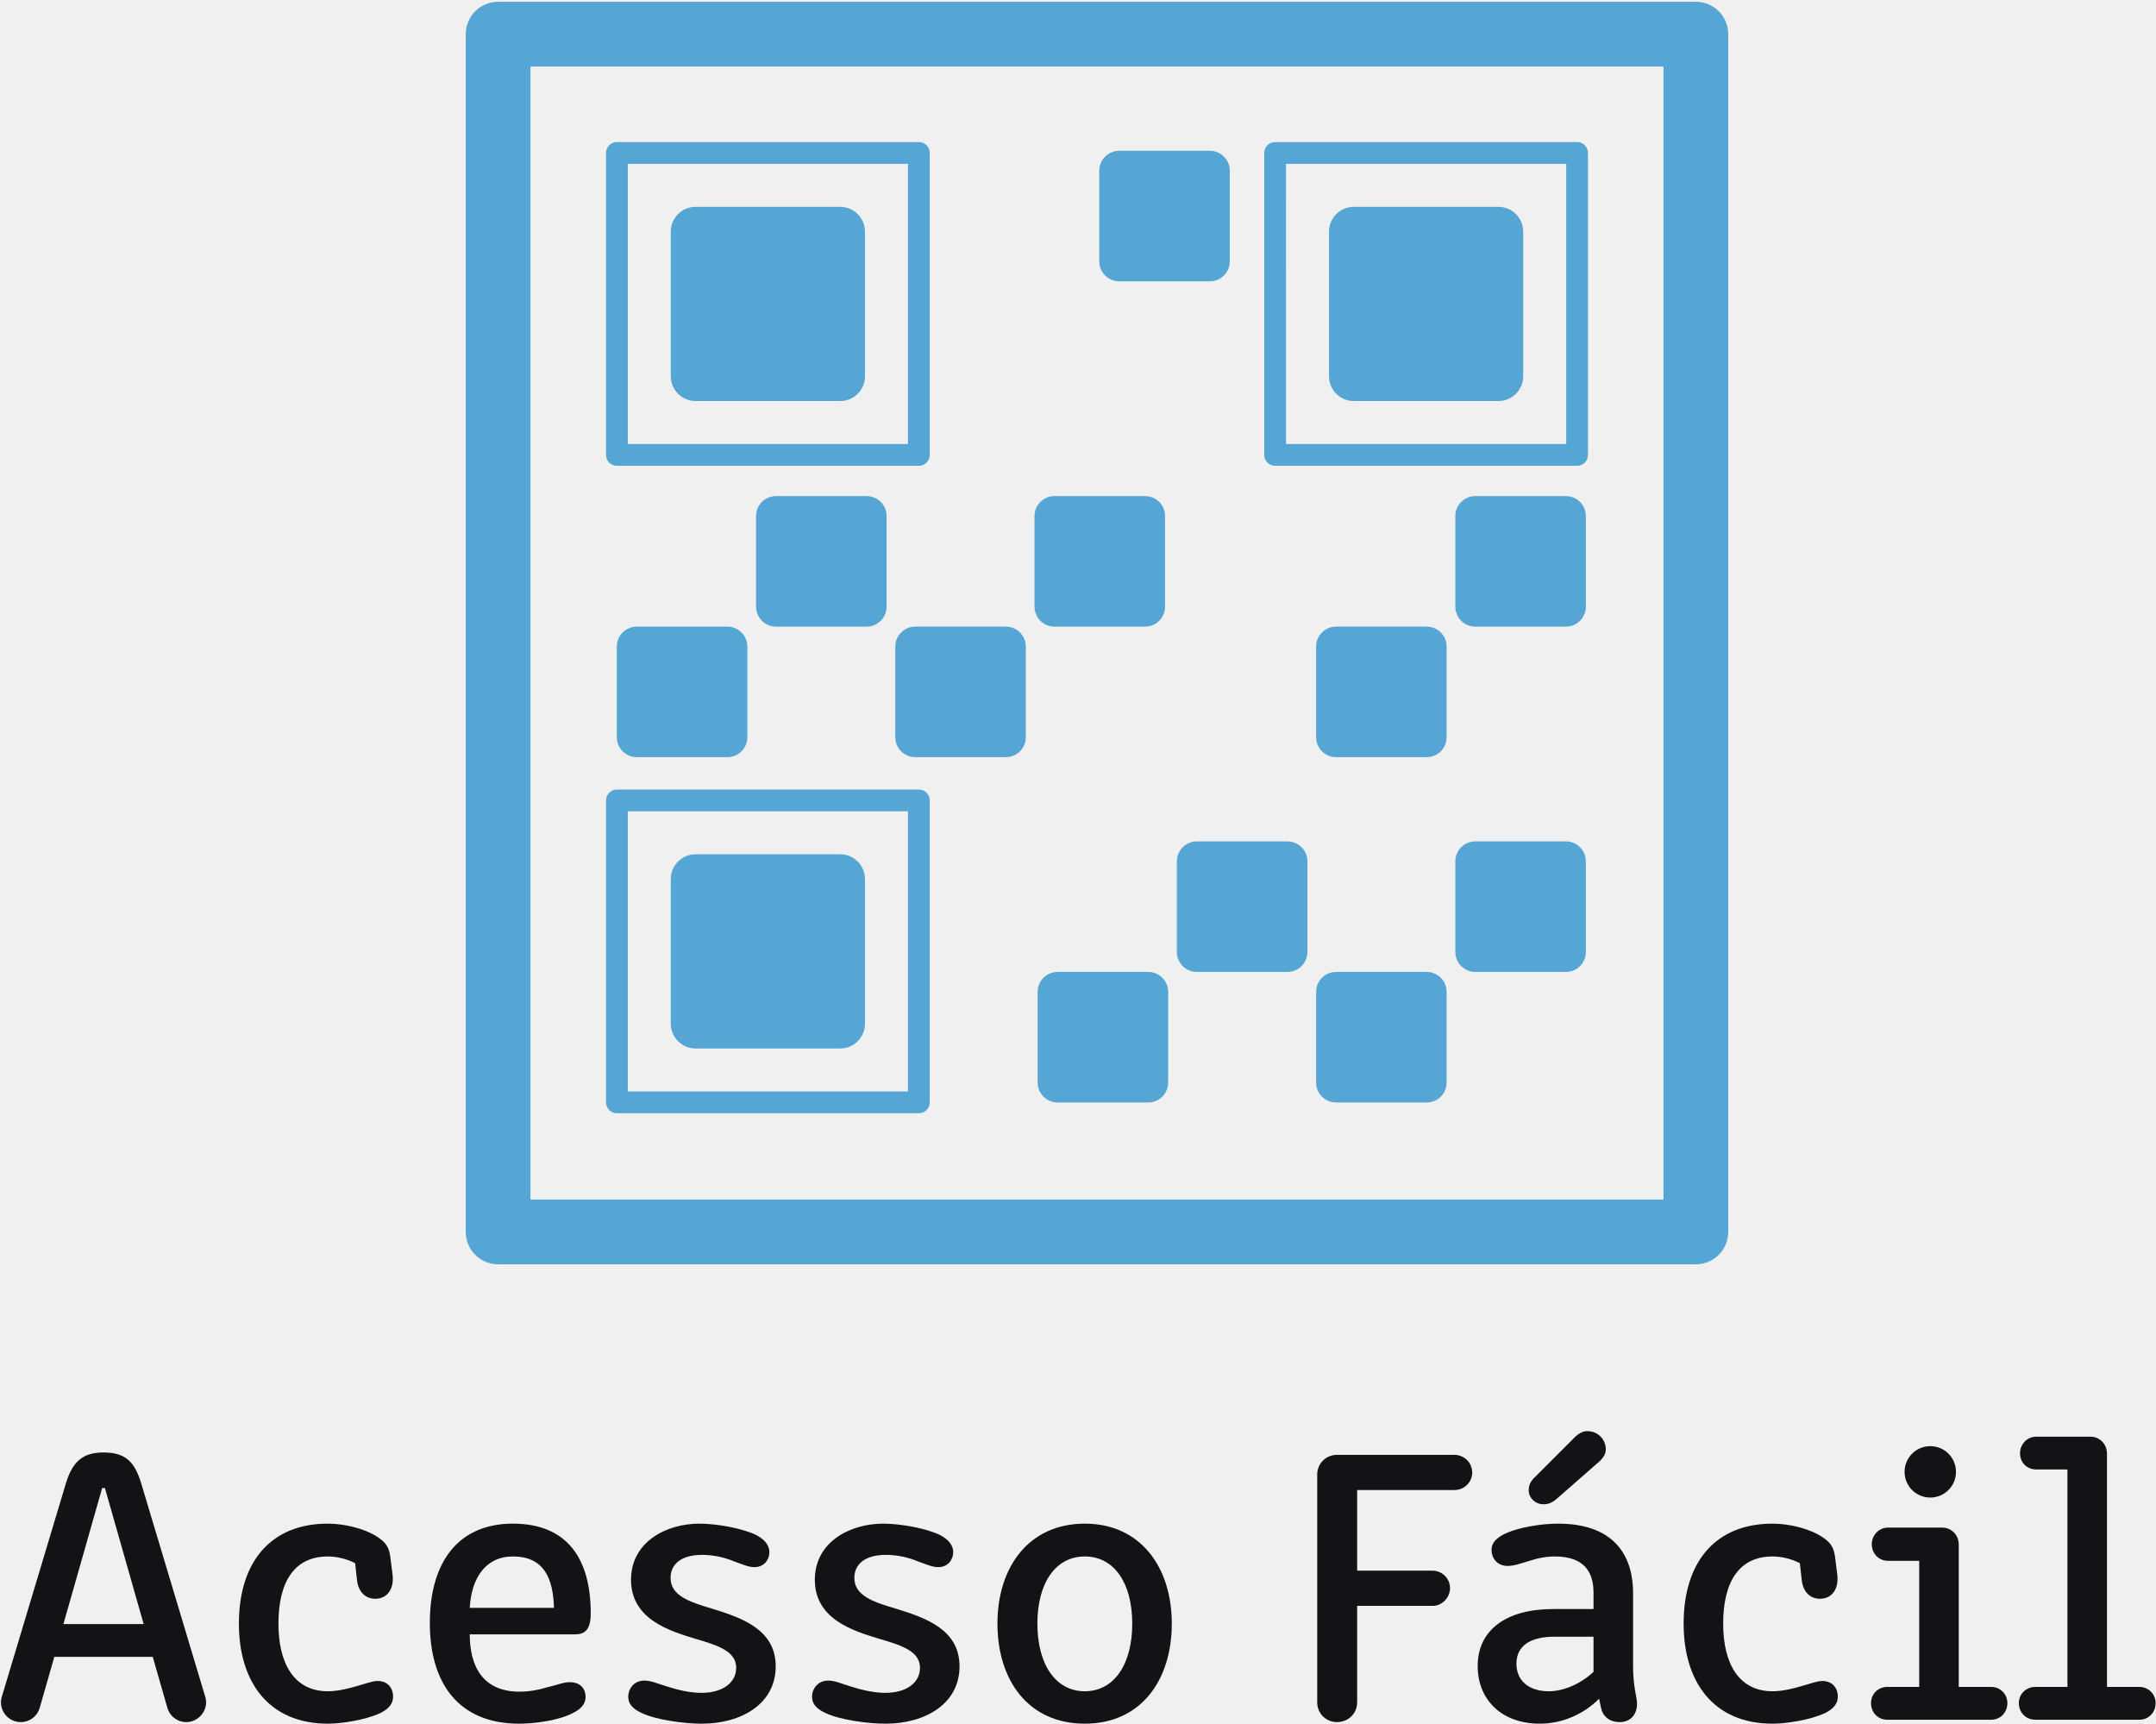
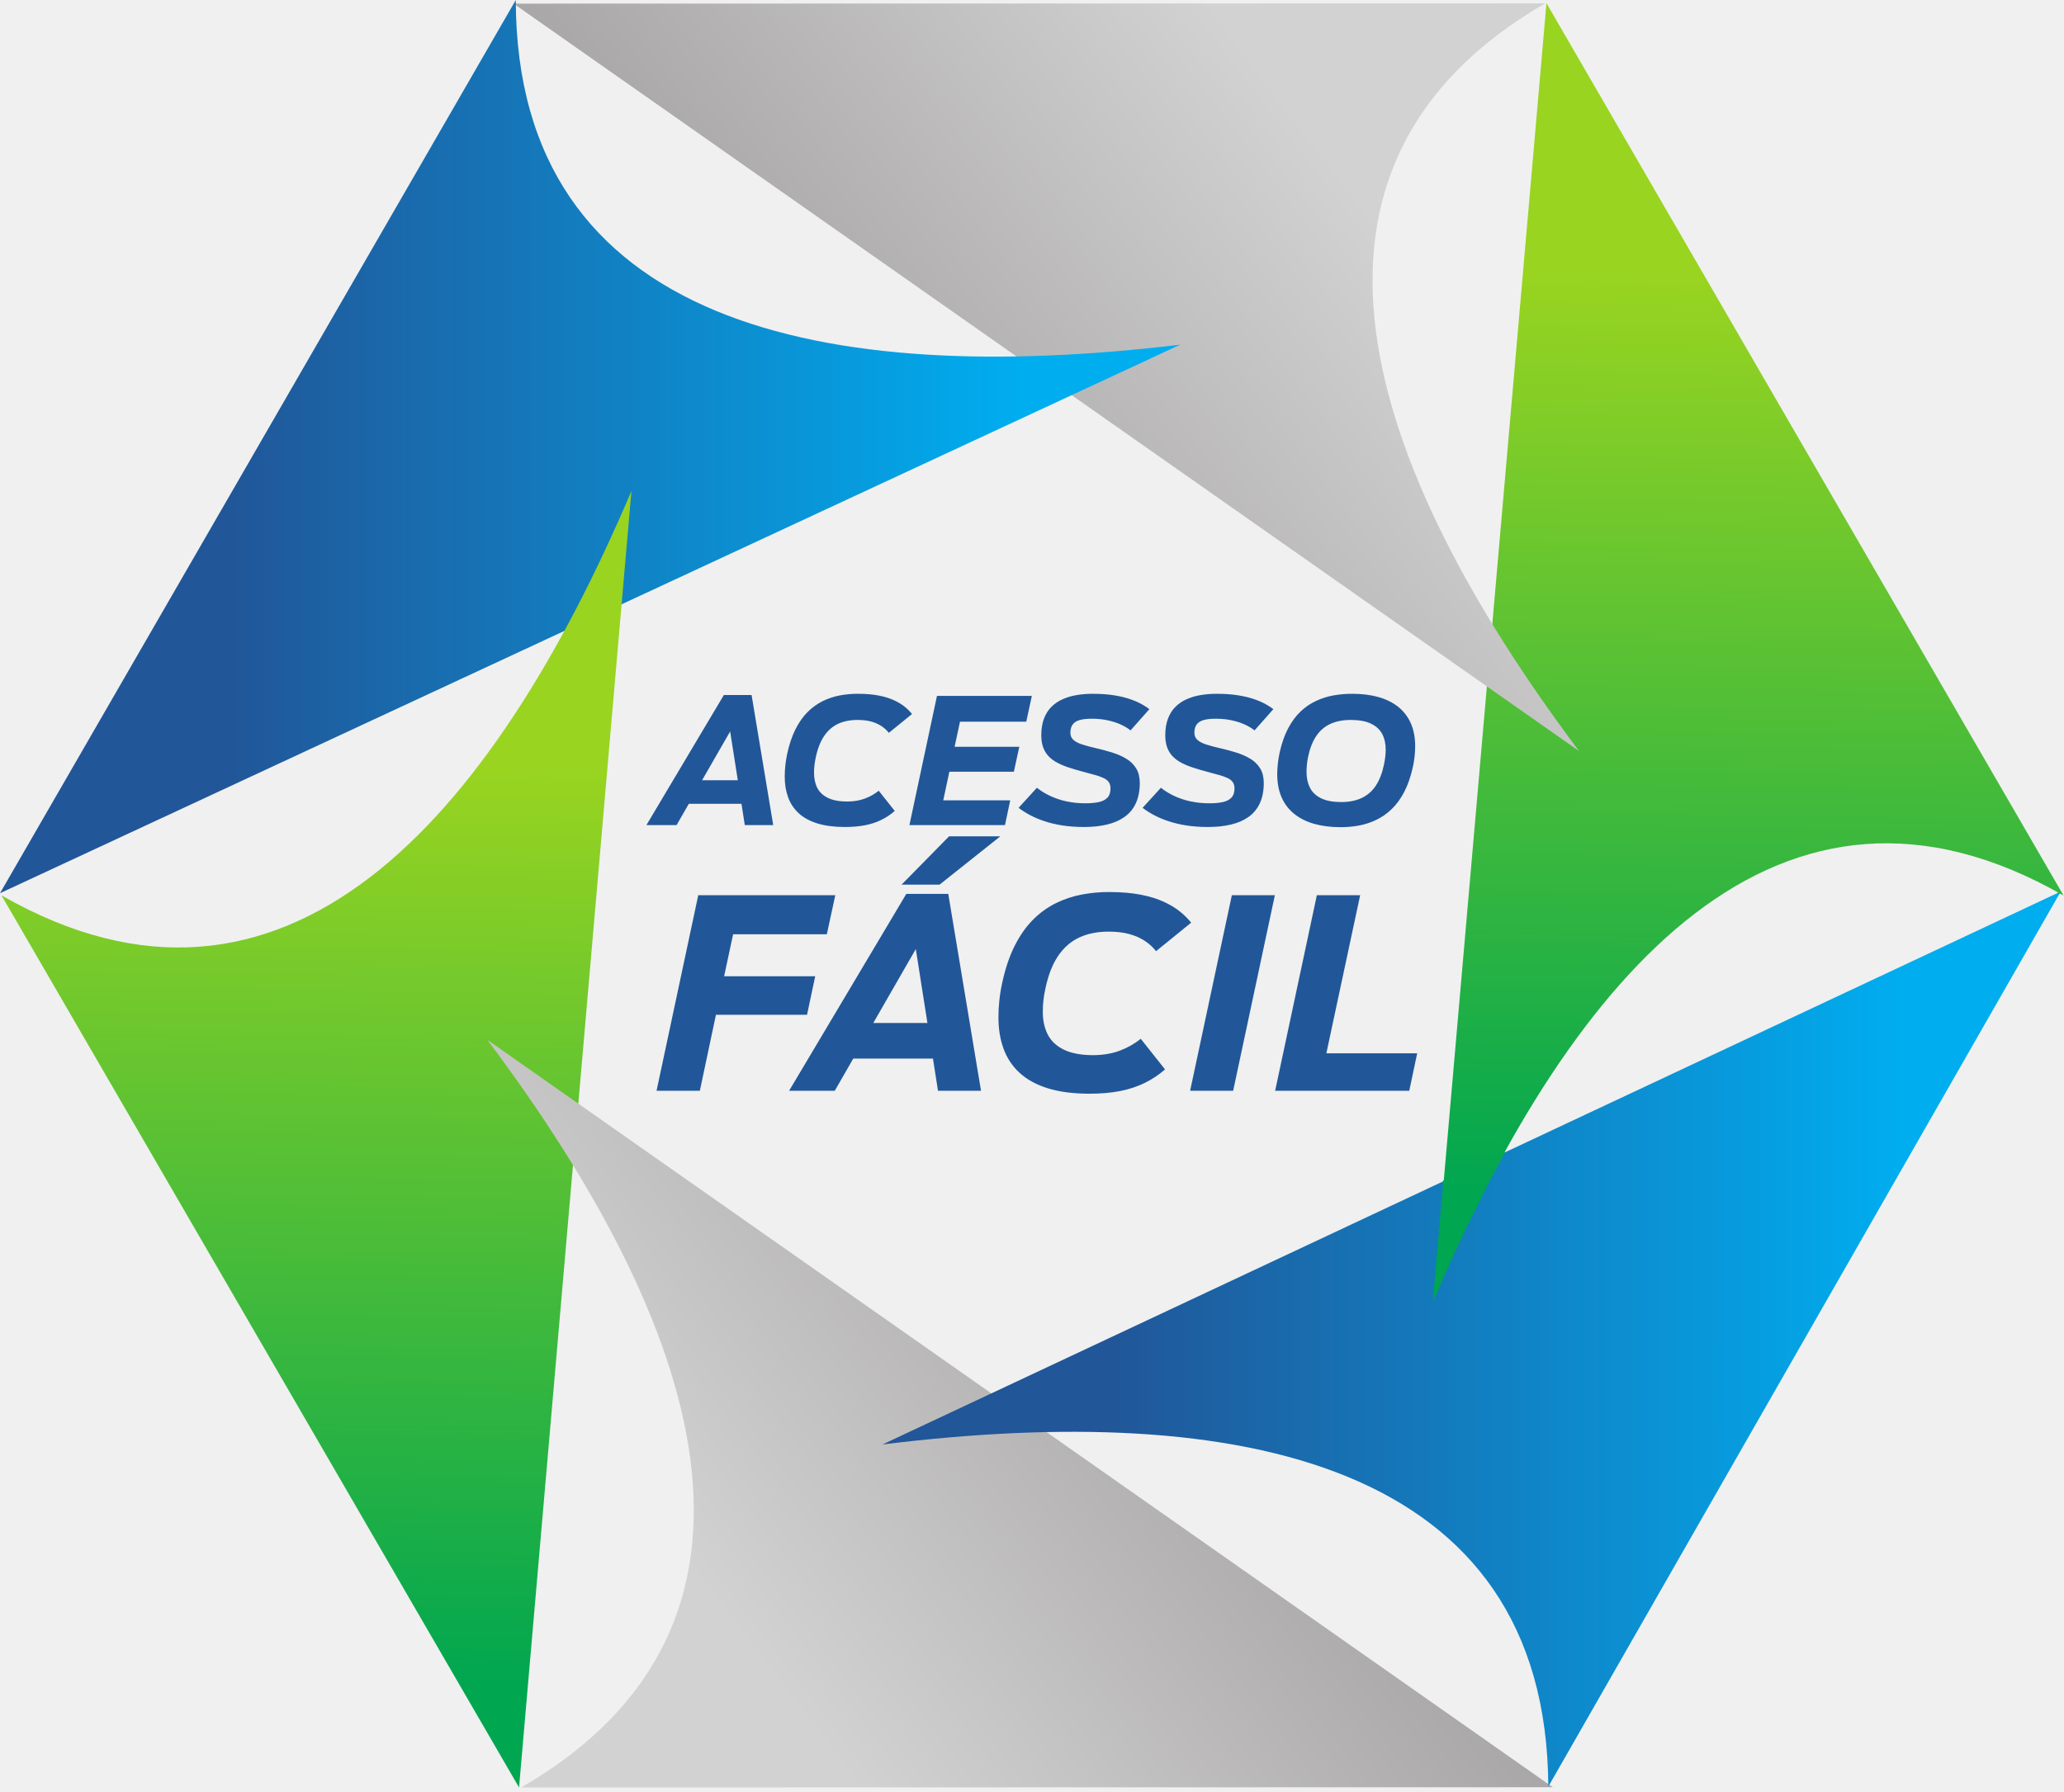
- <svg xmlns="http://www.w3.org/2000/svg" width="953" height="762" viewBox="0 0 953 762" fill="none">
-   <path d="M234.485 530.222H735.307V29.404H234.485V530.222ZM749.6 558.837H220.181C212.277 558.837 205.871 552.43 205.871 544.525V15.102C205.871 7.197 212.277 0.789 220.181 0.789H749.6C757.507 0.789 763.92 7.197 763.92 15.102V544.525C763.92 552.43 757.507 558.837 749.6 558.837Z" fill="#55A6D4" />
-   <path d="M277.496 196.264H401.347V72.416H277.496V196.264ZM406.16 205.884H272.684C270.032 205.886 267.88 203.738 267.877 201.086V201.077V67.604C267.873 64.95 270.021 62.798 272.673 62.796H272.684H406.16C408.813 62.793 410.96 64.941 410.96 67.593V67.604V201.077C410.96 203.729 408.813 205.881 406.173 205.884H406.16Z" fill="#55A6D4" />
-   <path d="M307.493 91.416H371.36C377.427 91.416 382.347 96.338 382.347 102.408V166.278C382.347 172.348 377.427 177.27 371.36 177.27H307.493C301.413 177.27 296.496 172.348 296.496 166.278V102.408C296.496 96.338 301.413 91.416 307.493 91.416Z" fill="#55A6D4" />
-   <path d="M568.453 196.264H692.293V72.416H568.44L568.453 196.264ZM697.106 205.884H563.627C560.973 205.886 558.827 203.738 558.827 201.086V201.077V67.604C558.827 64.95 560.973 62.798 563.627 62.796H697.106C699.76 62.793 701.92 64.941 701.92 67.593V67.604V201.077C701.92 203.729 699.773 205.881 697.12 205.884H697.106Z" fill="#55A6D4" />
-   <path d="M598.44 91.416H662.306C668.373 91.416 673.293 96.338 673.293 102.408V166.278C673.293 172.348 668.373 177.27 662.306 177.27H598.44C592.36 177.27 587.44 172.348 587.44 166.278V102.408C587.44 96.338 592.36 91.416 598.44 91.416Z" fill="#55A6D4" />
-   <path d="M277.496 482.449H401.347V358.591H277.496V482.449ZM406.16 492.059H272.684C270.032 492.061 267.88 489.915 267.877 487.263V487.252V353.789C267.875 351.132 270.027 348.975 272.684 348.972H406.16C408.813 348.975 410.96 351.132 410.96 353.789V487.257C410.96 489.909 408.813 492.059 406.16 492.059Z" fill="#55A6D4" />
-   <path d="M307.493 377.591H371.36C377.427 377.591 382.347 382.514 382.347 388.584V452.452C382.347 458.523 377.427 463.444 371.36 463.444H307.493C301.413 463.444 296.496 458.523 296.496 452.452V388.584C296.496 382.514 301.413 377.591 307.493 377.591Z" fill="#55A6D4" />
-   <path d="M281.465 276.972H321.52C326.387 276.972 330.347 280.92 330.347 285.792V325.848C330.347 330.72 326.387 334.669 321.52 334.669H281.465C276.593 334.669 272.644 330.72 272.644 325.848V285.792C272.644 280.92 276.593 276.972 281.465 276.972Z" fill="#55A6D4" />
-   <path d="M343.013 219.273H383.067C387.947 219.273 391.893 223.223 391.893 228.093V268.149C391.893 273.021 387.947 276.971 383.067 276.971H343.013C338.133 276.971 334.187 273.021 334.187 268.149V228.093C334.187 223.223 338.133 219.273 343.013 219.273Z" fill="#55A6D4" />
-   <path d="M444.613 334.664H404.56C399.68 334.664 395.733 330.715 395.733 325.843V285.787C395.733 280.916 399.68 276.967 404.56 276.967H444.613C449.48 276.967 453.427 280.916 453.427 285.787V325.843C453.427 330.715 449.48 334.664 444.613 334.664Z" fill="#55A6D4" />
-   <path d="M506.147 276.972H466.093C461.227 276.972 457.28 273.021 457.28 268.149V228.093C457.28 223.222 461.227 219.273 466.093 219.273H506.147C511.027 219.273 514.973 223.222 514.973 228.093V268.149C514.973 273.021 511.027 276.972 506.147 276.972Z" fill="#55A6D4" />
-   <path d="M534.773 124.339H494.72C489.84 124.339 485.893 120.39 485.893 115.518V75.462C485.893 70.59 489.84 66.64 494.72 66.64H534.773C539.64 66.64 543.587 70.59 543.587 75.462V115.518C543.587 120.39 539.64 124.339 534.773 124.339Z" fill="#55A6D4" />
-   <path d="M467.48 429.598H507.547C512.413 429.598 516.36 433.548 516.36 438.42V478.476C516.36 483.346 512.413 487.297 507.547 487.297H467.48C462.613 487.297 458.667 483.346 458.667 478.476V438.42C458.667 433.548 462.613 429.598 467.48 429.598Z" fill="#55A6D4" />
-   <path d="M529.027 371.9H569.08C573.96 371.9 577.907 375.849 577.907 380.721V420.777C577.907 425.649 573.96 429.599 569.08 429.599H529.027C524.16 429.599 520.2 425.649 520.2 420.777V380.721C520.2 375.849 524.16 371.9 529.027 371.9Z" fill="#55A6D4" />
-   <path d="M630.627 487.297H590.573C585.693 487.297 581.746 483.346 581.746 478.476V438.42C581.746 433.548 585.693 429.598 590.573 429.598H630.627C635.493 429.598 639.44 433.548 639.44 438.42V478.476C639.44 483.346 635.493 487.297 630.627 487.297Z" fill="#55A6D4" />
-   <path d="M692.173 429.599H652.12C647.24 429.599 643.293 425.649 643.293 420.777V380.721C643.293 375.849 647.24 371.9 652.12 371.9H692.173C697.04 371.9 700.987 375.849 700.987 380.721V420.777C700.987 425.649 697.04 429.599 692.173 429.599Z" fill="#55A6D4" />
-   <path d="M630.627 334.664H590.573C585.693 334.664 581.746 330.715 581.746 325.843V285.787C581.746 280.916 585.693 276.967 590.573 276.967H630.627C635.493 276.967 639.44 280.916 639.44 285.787V325.843C639.44 330.715 635.493 334.664 630.627 334.664Z" fill="#55A6D4" />
-   <path d="M692.173 276.972H652.12C647.24 276.972 643.293 273.021 643.293 268.149V228.093C643.293 223.222 647.24 219.273 652.12 219.273H692.173C697.04 219.273 700.987 223.222 700.987 228.093V268.149C700.987 273.021 697.04 276.972 692.173 276.972Z" fill="#55A6D4" />
-   <path d="M28.029 717.844H63.5L46.38 657.733H45.156L28.029 717.844ZM29.083 655.809C32.047 645.849 36.765 642.007 45.677 642.007C55.291 642.007 59.484 645.849 62.457 655.809L90.411 748.947C90.937 750.521 91.112 751.569 91.112 752.443C91.112 757.161 87.096 761.179 82.377 761.179C78.36 761.179 75.035 758.556 73.987 754.891L67.523 732.347H24.012L17.548 754.891C16.496 758.556 13.18 761.179 9.159 761.179C4.269 761.179 0.423 757.161 0.423 752.443C0.423 751.569 0.597 750.521 1.119 748.947L29.083 655.809Z" fill="#131315" />
-   <path d="M156.975 690.933C153.309 689.012 148.765 687.964 144.919 687.964C129.888 687.964 123.079 699.495 123.079 717.668C123.079 735.141 129.888 747.548 144.919 747.548C149.292 747.548 154.181 746.324 157.676 745.276C160.996 744.403 164.493 743.004 166.94 743.004C171.659 743.004 173.755 746.5 173.755 749.82C173.755 753.491 171.308 755.587 168.159 757.161C161.519 760.305 150.685 761.876 144.919 761.876C118.881 761.876 105.601 743.531 105.601 717.668C105.601 690.06 119.935 673.461 144.919 673.461C152.085 673.461 161.167 675.557 166.94 679.399C171.132 682.197 172.18 684.469 172.702 689.535L173.58 696.525C174.101 702.639 170.956 706.661 165.885 706.661C161.519 706.661 158.551 703.687 157.852 698.797L156.975 690.933Z" fill="#131315" />
-   <path d="M244.863 710.677C244.511 697.397 240.32 687.964 226.688 687.964C214.632 687.964 208.339 697.573 207.641 710.677H244.863ZM229.663 747.724C234.207 747.724 238.573 746.851 242.416 745.627C245.911 744.931 248.88 743.531 251.853 743.531C256.743 743.531 258.844 746.675 258.844 749.996C258.844 753.491 256.396 755.587 253.248 757.161C246.959 760.481 236.303 761.876 229.487 761.876C202.576 761.876 189.995 743.883 189.995 717.317C189.995 690.231 202.752 673.461 226.688 673.461C250.8 673.461 261.116 689.012 261.116 713.124C261.116 720.813 258.143 722.388 254.125 722.388H207.641C207.641 736.54 213.408 747.724 229.663 747.724Z" fill="#131315" />
-   <path d="M296.401 697.397C296.401 705.261 304.613 708.059 314.747 711.028C327.68 715.047 342.88 720.115 342.88 736.54C342.88 753.14 327.68 761.876 310.2 761.876C302.693 761.876 290.283 760.305 283.644 757.161C279.445 755.236 277.701 752.964 277.701 749.996C277.701 746.5 280.149 742.829 284.868 742.829C287.836 742.829 290.805 744.227 294.305 745.276C299.2 746.851 304.787 748.249 310.027 748.249C319.987 748.249 325.413 743.355 325.413 737.236C325.413 730.075 318.067 727.452 307.24 724.308C296.401 720.989 278.925 715.924 278.925 698.271C278.925 681.671 294.305 673.461 309.16 673.461C316.84 673.461 328.373 675.557 334.32 678.527C337.64 680.272 340.08 682.72 340.08 686.039C340.08 689.183 337.987 692.679 333.44 692.679C330.653 692.679 327.853 691.284 324.707 690.231C320.16 688.311 315.267 687.263 310.373 687.263C300.6 687.263 296.401 691.807 296.401 697.397Z" fill="#131315" />
-   <path d="M377.64 697.397C377.64 705.261 385.853 708.059 395.987 711.028C408.92 715.047 424.133 720.115 424.133 736.54C424.133 753.14 408.92 761.876 391.44 761.876C383.933 761.876 371.52 760.305 364.893 757.161C360.693 755.236 358.947 752.964 358.947 749.996C358.947 746.5 361.4 742.829 366.107 742.829C369.08 742.829 372.053 744.227 375.547 745.276C380.44 746.851 386.04 748.249 391.28 748.249C401.24 748.249 406.653 743.355 406.653 737.236C406.653 730.075 399.32 727.452 388.48 724.308C377.64 720.989 360.173 715.924 360.173 698.271C360.173 681.671 375.547 673.461 390.4 673.461C398.08 673.461 409.627 675.557 415.56 678.527C418.88 680.272 421.333 682.72 421.333 686.039C421.333 689.183 419.24 692.679 414.693 692.679C411.893 692.679 409.093 691.284 405.96 690.231C401.413 688.311 396.52 687.263 391.627 687.263C381.84 687.263 377.64 691.807 377.64 697.397Z" fill="#131315" />
-   <path d="M500.48 717.668C500.48 699.669 492.44 687.964 479.507 687.964C466.587 687.964 458.547 699.669 458.547 717.668C458.547 735.668 466.587 747.548 479.507 747.548C492.44 747.548 500.48 735.668 500.48 717.668ZM479.507 673.461C503.973 673.461 517.96 692.503 517.96 717.668C517.96 742.659 504.32 761.876 479.507 761.876C454.52 761.876 440.893 742.659 440.893 717.668C440.893 692.503 454.867 673.461 479.507 673.461Z" fill="#131315" />
-   <path d="M582.24 651.792C582.24 646.896 586.08 643.056 590.973 643.056H642.867C647.24 643.056 650.747 646.552 650.747 650.919C650.747 655.112 647.24 658.608 642.867 658.608H599.893V694.253H633.267C637.467 694.253 640.947 697.749 640.947 701.943C640.947 706.133 637.467 709.805 633.267 709.805H599.893V752.443C599.893 757.332 596.04 761.179 590.973 761.179C586.08 761.179 582.24 757.332 582.24 752.443V651.792Z" fill="#131315" />
-   <path d="M675.72 658.781C675.72 656.857 676.24 654.936 678.52 652.839L695.987 635.368C697.733 633.617 699.653 632.569 701.573 632.569C706.653 632.569 709.8 636.587 709.8 640.609C709.8 642.88 708.4 644.801 706.293 646.552L687.947 662.624C685.68 664.545 683.933 664.896 682.187 664.896C678.52 664.896 675.72 661.927 675.72 658.781ZM704.373 723.436H687.08C676.24 723.436 670.293 727.628 670.293 735.316C670.293 742.829 675.72 747.548 684.627 747.548C690.4 747.548 697.907 744.931 704.373 738.988V723.436ZM704.373 704.039C704.373 695.125 700.533 687.964 687.253 687.964C683.573 687.964 679.733 688.663 675.547 690.06C672.573 690.933 669.253 692.157 666.453 692.157C661.733 692.157 659.293 688.663 659.293 684.991C659.293 682.197 661.04 680.101 664.707 678.175C671 675.031 681.48 673.461 688.653 673.461C715.387 673.461 721.853 689.711 721.853 704.039V736.189C721.853 746.149 723.6 749.82 723.6 753.14C723.6 757.332 721.147 761.179 715.907 761.179C711.013 761.179 708.573 758.209 707.867 755.587L706.827 750.868C700.533 757.161 691.267 761.876 680.613 761.876C663.84 761.876 653.173 751.393 653.173 736.364C653.173 720.461 665.76 711.204 686.56 711.204H704.373V704.039Z" fill="#131315" />
-   <path d="M795.573 690.933C791.907 689.012 787.373 687.964 783.52 687.964C768.493 687.964 761.68 699.495 761.68 717.668C761.68 735.141 768.493 747.548 783.52 747.548C787.893 747.548 792.787 746.324 796.28 745.276C799.6 744.403 803.093 743.004 805.533 743.004C810.253 743.004 812.36 746.5 812.36 749.82C812.36 753.491 809.907 755.587 806.76 757.161C800.12 760.305 789.293 761.876 783.52 761.876C757.48 761.876 744.2 743.531 744.2 717.668C744.2 690.06 758.533 673.461 783.52 673.461C790.68 673.461 799.773 675.557 805.533 679.399C809.733 682.197 810.787 684.469 811.307 689.535L812.173 696.525C812.707 702.639 809.56 706.661 804.493 706.661C800.12 706.661 797.147 703.687 796.453 698.797L795.573 690.933Z" fill="#131315" />
-   <path d="M841.867 650.568C841.867 644.279 846.947 639.21 853.227 639.21C859.52 639.21 864.587 644.279 864.587 650.568C864.587 656.858 859.52 661.927 853.227 661.927C846.947 661.927 841.867 656.858 841.867 650.568ZM834.187 745.627H848.333V689.887H834.533C830.52 689.887 827.373 686.742 827.373 682.544C827.373 678.527 830.52 675.207 834.533 675.207H858.48C862.667 675.207 865.813 678.527 865.813 682.72V745.627H880.147C884.16 745.627 887.307 748.772 887.307 752.794C887.307 756.987 884.16 760.131 880.147 760.131H834.187C830.173 760.131 827.027 756.987 827.027 752.794C827.027 748.772 830.173 745.627 834.187 745.627Z" fill="#131315" />
-   <path d="M899.707 745.627H913.853V649.52H900.053C896.04 649.52 892.893 646.552 892.893 642.354C892.893 638.336 896.04 635.016 900.053 635.016H924C928.187 635.016 931.333 638.336 931.333 642.53V745.627H945.667C949.68 745.627 952.827 748.772 952.827 752.794C952.827 756.987 949.68 760.131 945.667 760.131H899.707C895.507 760.131 892.373 756.987 892.373 752.794C892.373 748.772 895.507 745.627 899.707 745.627Z" fill="#131315" />
+ <svg xmlns="http://www.w3.org/2000/svg" width="334" height="290" viewBox="0 0 334 290" fill="none">
+   <g clip-path="url(#clip0)">
+     <path d="M333.929 144.948L250.251 0.509L231.955 210.332C254.631 157.089 288.187 118.736 333.929 144.948Z" fill="url(#paint0_linear)" />
+     <path d="M250.03 0.546L83.103 0.585L255.515 121.556C220.803 75.252 204.426 26.996 250.03 0.546Z" fill="url(#paint1_linear)" />
+     <path d="M83.464 0.007L0 144.57L190.993 55.787C133.533 62.684 83.556 52.727 83.464 0.007Z" fill="url(#paint2_linear)" />
+     <path d="M0.238 144.917L83.993 289.312L102.178 79.48C79.529 132.735 45.995 171.105 0.238 144.917Z" fill="url(#paint3_linear)" />
+     <path d="M84.348 289.312L251.275 289.273L78.862 168.301C113.576 214.605 129.953 262.861 84.348 289.312" fill="url(#paint4_linear)" />
+     <path d="M250.551 289.171L333.472 144.296L142.814 233.794C200.247 226.682 250.261 236.451 250.551 289.171" fill="url(#paint5_linear)" />
+     <path d="M231.888 210.451V209.518H232.021V207.918H232.154V206.451H232.288V204.851H232.421V203.385H232.554V201.918H232.688V200.318H232.821V198.852H232.954V197.252H233.088V195.785H233.221V194.185H233.354V192.718H233.488V191.118H233.621V190.985H233.888V190.852H234.288V190.718H234.554V190.585H234.821V190.452H235.088V190.318H235.354V190.185H235.621V190.052H235.888V189.918H236.154V189.785H236.554V189.652H236.821V189.518H237.088V189.385H237.354V189.252H237.621V189.118H237.888V188.985H238.154V188.852H238.554V188.719H238.821V188.585H239.088V188.452H239.354V188.319H239.621V188.185H239.887V188.052H240.154V187.919H240.421V187.785H240.821V187.652H241.087V187.519H241.354V187.385H241.621V187.252H241.887V187.119H242.154V186.985H242.421V186.852H242.687V186.719H243.087V186.585H243.354V186.452H243.621V186.585H243.487V186.719H243.354V186.985H243.221V187.252H243.087V187.519H242.954V187.785H242.821V188.052H242.687V188.319H242.554V188.585H242.421V188.719H242.287V188.985H242.154V189.252H242.021V189.518H241.887V189.785H241.754V190.052H241.621V190.318H241.487V190.452H241.354V190.718H241.221V190.985H241.087V191.252H240.954V191.518H240.821V191.785H240.687V192.052H240.554V192.318H240.421V192.585H240.287V192.852H240.154V193.118H240.021V193.385H239.887V193.652H239.754V193.918H239.621V194.185H239.488V194.452H239.354V194.718H239.221V194.985H239.088V195.252H238.954V195.518H238.821V195.785H238.688V196.052H238.554V196.318H238.421V196.585H238.288V196.852H238.154V197.118H238.021V197.385H237.888V197.652H237.754V197.918H237.621V198.185H237.488V198.452H237.354V198.718H237.221V198.985H237.088V199.252H236.954V199.652H236.821V199.918H236.688V200.185H236.554V200.452H236.421V200.718H236.288V200.985H236.154V201.252H236.021V201.518H235.888V201.918H235.754V202.185H235.621V202.451H235.488V202.718H235.354V202.985H235.221V203.385H235.088V203.651H234.954V203.918H234.821V204.185H234.688V204.451H234.554V204.718H234.421V205.118H234.288V205.385H234.154V205.651H234.021V205.918H233.888V206.318H233.754V206.585H233.621V206.851H233.488V207.118H233.354V207.518H233.221V207.785H233.088V208.051H232.954V208.451H232.821V208.718H232.688V208.985H232.554V209.251H232.421V209.651H232.288V209.918H232.154V210.185H232.021V210.451H231.888ZM333.218 144.72V144.586H332.952V144.453H333.085V144.32H333.352V144.186H333.485V144.586H333.352V144.72" fill="url(#paint6_linear)" />
+     <path d="M104.607 133.544H109.489L111.465 130.101H119.987L120.523 133.544H125.123L121.623 112.491H117.137L104.607 133.544ZM113.609 126.291L118.153 118.389L119.394 126.291H113.609ZM136.695 133.855C137.921 133.855 139.017 133.76 139.987 133.572C140.956 133.379 141.831 133.092 142.611 132.707C143.399 132.322 144.133 131.835 144.793 131.257L142.197 127.984C141.525 128.523 140.771 128.95 139.963 129.249C139.136 129.564 138.185 129.724 137.117 129.733C135.824 129.729 134.78 129.536 133.989 129.151C133.195 128.769 132.621 128.229 132.259 127.532C131.901 126.832 131.722 126.004 131.727 125.049C131.727 124.683 131.751 124.288 131.793 123.873C131.84 123.459 131.911 123.031 132.009 122.595C132.31 121.159 132.767 119.997 133.379 119.104C133.989 118.211 134.747 117.552 135.655 117.137C136.563 116.724 137.615 116.521 138.811 116.527C139.629 116.531 140.353 116.616 140.984 116.789C141.572 116.943 142.13 117.191 142.639 117.523C143.109 117.833 143.505 118.196 143.833 118.615L147.588 115.567C147.234 115.133 146.835 114.737 146.398 114.387C145.927 114 145.348 113.652 144.667 113.337C143.984 113.023 143.167 112.768 142.216 112.58C141.261 112.392 140.146 112.297 138.866 112.293C137.859 112.285 136.855 112.376 135.866 112.565C134.893 112.755 133.966 113.064 133.086 113.501C132.186 113.956 131.366 114.556 130.659 115.276C129.921 116.019 129.272 116.946 128.712 118.06C128.157 119.17 127.71 120.492 127.381 122.03C127.241 122.679 127.141 123.304 127.081 123.91C127.018 124.495 126.986 125.082 126.986 125.67C126.981 126.907 127.165 128.03 127.527 129.033C127.881 130.02 128.468 130.906 129.239 131.616C130.01 132.331 131.017 132.886 132.249 133.271C133.481 133.656 134.963 133.849 136.695 133.855V133.855ZM147.164 133.544H162.629L163.476 129.536H152.639L153.627 124.908H164.067L164.944 120.872H154.474L155.348 116.809H166.072L166.975 112.632H151.623L147.164 133.544ZM175.357 133.854C176.759 133.859 178.015 133.727 179.133 133.459C180.253 133.196 181.203 132.777 181.999 132.208C182.787 131.644 183.411 130.881 183.809 129.998C184.227 129.089 184.439 127.993 184.444 126.713C184.434 125.783 184.241 125.001 183.861 124.376C183.469 123.739 182.928 123.207 182.285 122.824C181.617 122.414 180.855 122.076 179.989 121.804C179.085 121.524 178.171 121.279 177.248 121.071C176.523 120.909 175.806 120.715 175.098 120.492C174.496 120.293 174.031 120.049 173.705 119.757C173.381 119.471 173.217 119.085 173.212 118.615C173.212 118.027 173.344 117.565 173.607 117.232C173.865 116.897 174.256 116.662 174.773 116.527C175.296 116.389 175.94 116.324 176.712 116.329C177.699 116.333 178.593 116.432 179.392 116.62C180.192 116.804 180.893 117.039 181.491 117.325C182.083 117.613 182.571 117.913 182.948 118.22L185.996 114.777C185.587 114.468 185.155 114.191 184.703 113.949C184.185 113.661 183.555 113.393 182.827 113.144C182.092 112.894 181.236 112.688 180.253 112.534C179.271 112.377 178.145 112.297 176.881 112.294C176.008 112.287 175.136 112.354 174.275 112.494C173.484 112.618 172.713 112.843 171.98 113.164C171.298 113.458 170.677 113.877 170.15 114.4C169.628 114.917 169.224 115.557 168.936 116.32C168.649 117.076 168.504 117.975 168.499 119.01C168.504 119.785 168.608 120.453 168.824 121.013C169.034 121.577 169.341 122.057 169.736 122.457C170.136 122.857 170.606 123.2 171.157 123.483C171.707 123.769 172.319 124.024 172.991 124.24C173.668 124.461 174.388 124.673 175.159 124.88C175.964 125.092 176.651 125.28 177.229 125.444C177.713 125.572 178.185 125.744 178.639 125.957C179.001 126.136 179.271 126.356 179.444 126.62C179.619 126.888 179.703 127.227 179.703 127.645C179.699 128.271 179.539 128.755 179.213 129.099C178.889 129.447 178.419 129.687 177.803 129.823C177.191 129.955 176.453 130.021 175.583 130.016C174.56 130.019 173.539 129.912 172.539 129.696C171.64 129.504 170.766 129.211 169.933 128.821C169.171 128.467 168.453 128.025 167.793 127.504L164.831 130.749C165.367 131.164 165.977 131.555 166.675 131.925C167.365 132.297 168.147 132.627 169.015 132.913C169.881 133.205 170.841 133.431 171.895 133.6C172.948 133.764 174.101 133.85 175.357 133.855V133.854ZM195.421 133.854C196.824 133.859 198.079 133.727 199.199 133.459C200.319 133.196 201.268 132.777 202.064 132.208C202.851 131.643 203.475 130.881 203.874 129.998C204.294 129.089 204.504 127.993 204.509 126.713C204.499 125.783 204.307 125.001 203.927 124.376C203.535 123.739 202.994 123.207 202.351 122.824C201.683 122.414 200.92 122.076 200.055 121.804C199.151 121.524 198.236 121.279 197.313 121.071C196.588 120.908 195.871 120.715 195.163 120.492C194.561 120.293 194.096 120.049 193.771 119.757C193.447 119.471 193.281 119.085 193.277 118.615C193.277 118.027 193.407 117.565 193.672 117.232C193.931 116.897 194.322 116.662 194.839 116.527C195.359 116.389 196.005 116.324 196.777 116.329C197.764 116.333 198.657 116.432 199.457 116.62C200.257 116.804 200.957 117.039 201.555 117.325C202.148 117.613 202.637 117.913 203.013 118.22L206.061 114.777C205.652 114.468 205.22 114.191 204.768 113.949C204.251 113.661 203.62 113.393 202.891 113.144C202.157 112.894 201.301 112.688 200.319 112.534C199.336 112.377 198.211 112.297 196.945 112.294C196.073 112.287 195.201 112.354 194.34 112.494C193.549 112.617 192.778 112.843 192.045 113.164C191.363 113.458 190.743 113.878 190.215 114.4C189.693 114.917 189.288 115.557 189.001 116.32C188.715 117.076 188.569 117.975 188.564 119.01C188.569 119.785 188.672 120.453 188.888 121.013C189.1 121.577 189.407 122.057 189.801 122.457C190.201 122.857 190.671 123.2 191.221 123.483C191.771 123.769 192.384 124.024 193.056 124.24C193.733 124.461 194.453 124.673 195.224 124.88C196.029 125.092 196.714 125.28 197.294 125.444C197.868 125.604 198.339 125.777 198.705 125.957C199.067 126.136 199.335 126.356 199.509 126.62C199.684 126.888 199.768 127.227 199.768 127.645C199.763 128.271 199.603 128.755 199.278 129.099C198.955 129.447 198.484 129.687 197.868 129.823C197.256 129.955 196.518 130.021 195.648 130.016C194.625 130.019 193.604 129.912 192.604 129.696C191.705 129.504 190.831 129.211 189.999 128.821C189.237 128.467 188.519 128.025 187.859 127.504L184.896 130.749C185.432 131.164 186.044 131.555 186.739 131.925C187.489 132.322 188.273 132.652 189.081 132.913C190.02 133.221 190.983 133.451 191.96 133.6C193.013 133.764 194.167 133.85 195.421 133.855V133.854ZM216.927 133.883C217.919 133.887 218.903 133.801 219.88 133.624C220.853 133.444 221.795 133.139 222.693 132.711C223.62 132.267 224.469 131.674 225.205 130.956C225.981 130.213 226.657 129.283 227.245 128.159C227.829 127.035 228.295 125.688 228.639 124.117C228.878 123.014 229.001 121.888 229.005 120.759C229 119.353 228.765 118.125 228.3 117.067C227.849 116.034 227.155 115.125 226.277 114.419C225.393 113.713 224.325 113.183 223.073 112.824C221.828 112.472 220.416 112.294 218.845 112.294C217.835 112.288 216.837 112.374 215.849 112.543C214.861 112.716 213.912 113.013 213.004 113.432C212.07 113.86 211.215 114.442 210.474 115.153C209.697 115.881 209.02 116.804 208.432 117.913C207.848 119.024 207.388 120.36 207.049 121.916C206.926 122.505 206.833 123.1 206.772 123.699C206.711 124.264 206.682 124.809 206.682 125.332C206.687 126.742 206.922 127.984 207.388 129.047C207.839 130.091 208.538 131.01 209.424 131.723C210.309 132.439 211.385 132.979 212.647 133.341C213.907 133.699 215.336 133.883 216.927 133.883V133.883ZM216.983 129.819C215.633 129.809 214.551 129.601 213.737 129.184C212.919 128.769 212.327 128.196 211.96 127.461C211.597 126.723 211.419 125.877 211.424 124.908C211.424 124.527 211.447 124.132 211.489 123.728C211.532 123.328 211.593 122.918 211.677 122.509C211.955 121.164 212.387 120.049 212.976 119.165C213.534 118.304 214.323 117.616 215.252 117.18C216.184 116.743 217.308 116.527 218.62 116.527C219.979 116.531 221.07 116.737 221.893 117.147C222.721 117.552 223.319 118.116 223.691 118.84C224.061 119.57 224.241 120.416 224.236 121.38C224.236 121.761 224.208 122.152 224.16 122.547C224.108 122.947 224.039 123.356 223.953 123.779C223.667 125.143 223.223 126.272 222.636 127.165C222.075 128.03 221.284 128.721 220.351 129.16C219.42 129.601 218.296 129.819 216.983 129.819ZM106.243 176.552H113.249L115.855 164.248H130.595L131.919 158.01H117.179L118.632 151.217H133.8L135.168 144.895H112.993L106.243 176.552ZM145.891 143.185H152.043L161.869 135.367H153.579L145.891 143.185ZM127.69 176.552H135.081L138.071 171.341H150.975L151.787 176.552H158.751L153.451 144.68H146.66L127.69 176.552ZM141.319 165.572L148.197 153.609L150.077 165.572H141.319ZM176.267 177.022C178.125 177.022 179.784 176.881 181.252 176.595C182.719 176.303 184.042 175.869 185.224 175.285C186.417 174.703 187.529 173.965 188.529 173.092L184.599 168.136C183.581 168.951 182.438 169.597 181.216 170.051C179.963 170.529 178.524 170.771 176.908 170.785C174.949 170.778 173.369 170.485 172.172 169.902C170.969 169.325 170.1 168.507 169.552 167.452C169.011 166.392 168.74 165.138 168.748 163.693C168.748 163.137 168.783 162.539 168.848 161.913C168.918 161.286 169.025 160.638 169.175 159.976C169.631 157.804 170.321 156.046 171.247 154.692C172.172 153.34 173.319 152.342 174.693 151.716C176.068 151.089 177.663 150.783 179.472 150.789C180.711 150.797 181.807 150.925 182.762 151.189C183.722 151.452 184.555 151.823 185.268 152.299C185.98 152.769 186.578 153.319 187.076 153.952L192.759 149.337C192.224 148.679 191.62 148.08 190.957 147.551C190.245 146.965 189.369 146.44 188.336 145.963C187.304 145.485 186.066 145.1 184.626 144.816C183.181 144.531 181.493 144.388 179.557 144.381C178.032 144.37 176.51 144.509 175.013 144.795C173.553 145.074 172.137 145.55 170.805 146.211C169.442 146.9 168.201 147.807 167.131 148.896C166.013 150.021 165.031 151.424 164.183 153.111C163.343 154.792 162.667 156.793 162.168 159.121C161.955 160.104 161.805 161.051 161.712 161.97C161.612 162.888 161.569 163.779 161.569 164.633C161.563 166.506 161.841 168.207 162.389 169.723C162.923 171.217 163.812 172.558 164.979 173.633C166.148 174.715 167.672 175.556 169.539 176.139C171.403 176.724 173.647 177.015 176.267 177.022V177.022ZM192.587 176.552H199.552L206.302 144.895H199.339L192.587 176.552ZM206.345 176.552H228.048L229.331 170.486H214.633L220.103 144.895H213.095L206.345 176.552" fill="#215798" />
+   </g>
+   <defs>
+     <linearGradient id="paint0_linear" x1="306.161" y1="194.359" x2="308.715" y2="45.019" gradientUnits="userSpaceOnUse">
+       <stop stop-color="#00A650" />
+       <stop offset="1" stop-color="#99D420" />
+     </linearGradient>
+     <linearGradient id="paint1_linear" x1="143.943" y1="123.041" x2="235.902" y2="52.631" gradientUnits="userSpaceOnUse">
+       <stop stop-color="#9C9A9B" />
+       <stop offset="1" stop-color="#D3D2D2" />
+     </linearGradient>
+     <linearGradient id="paint2_linear" x1="36.199" y1="89.79" x2="164.905" y2="89.79" gradientUnits="userSpaceOnUse">
+       <stop stop-color="#215698" />
+       <stop offset="1" stop-color="#00ADEF" />
+     </linearGradient>
+     <linearGradient id="paint3_linear" x1="74.42" y1="273.336" x2="76.975" y2="123.99" gradientUnits="userSpaceOnUse">
+       <stop stop-color="#00A650" />
+       <stop offset="1" stop-color="#99D420" />
+     </linearGradient>
+     <linearGradient id="paint4_linear" x1="190.436" y1="166.817" x2="98.477" y2="237.226" gradientUnits="userSpaceOnUse">
+       <stop stop-color="#9C9A9B" />
+       <stop offset="1" stop-color="#D3D2D2" />
+     </linearGradient>
+     <linearGradient id="paint5_linear" x1="178.949" y1="234.272" x2="307.428" y2="234.272" gradientUnits="userSpaceOnUse">
+       <stop stop-color="#215698" />
+       <stop offset="1" stop-color="#00ADEF" />
+     </linearGradient>
+     <linearGradient id="paint6_linear" x1="306.16" y1="194.359" x2="308.715" y2="45.019" gradientUnits="userSpaceOnUse">
+       <stop stop-color="#00A650" />
+       <stop offset="1" stop-color="#99D420" />
+     </linearGradient>
+     <clipPath id="clip0">
+       <rect width="333.937" height="289.312" fill="white" />
+     </clipPath>
+   </defs>
</svg>
